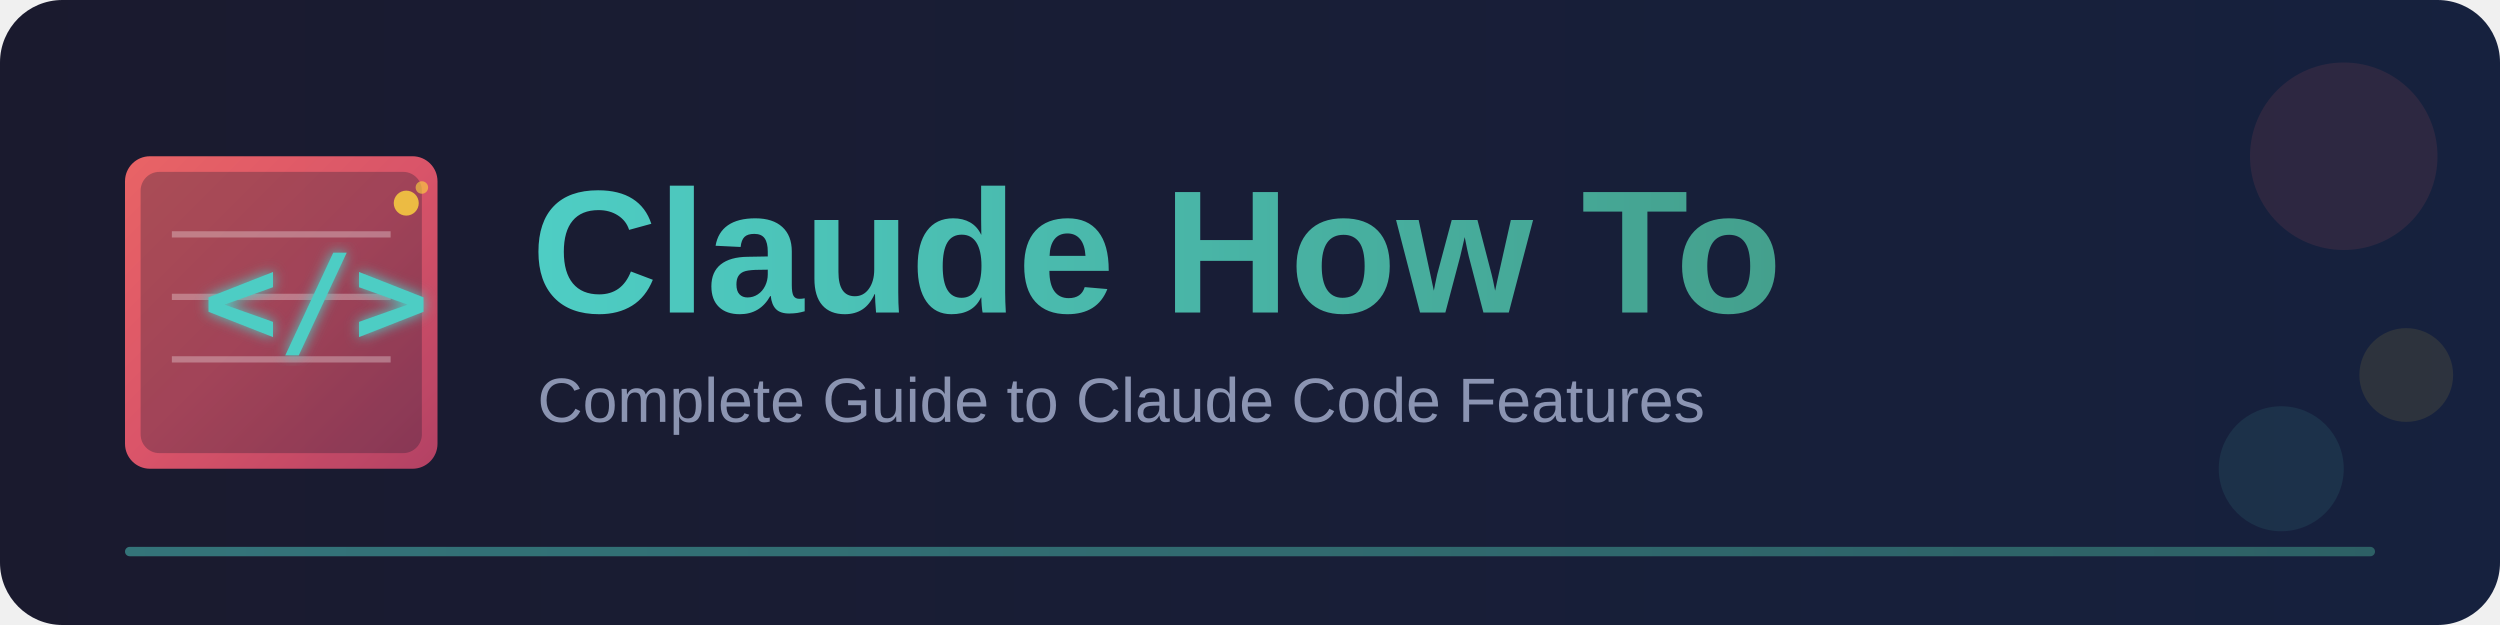
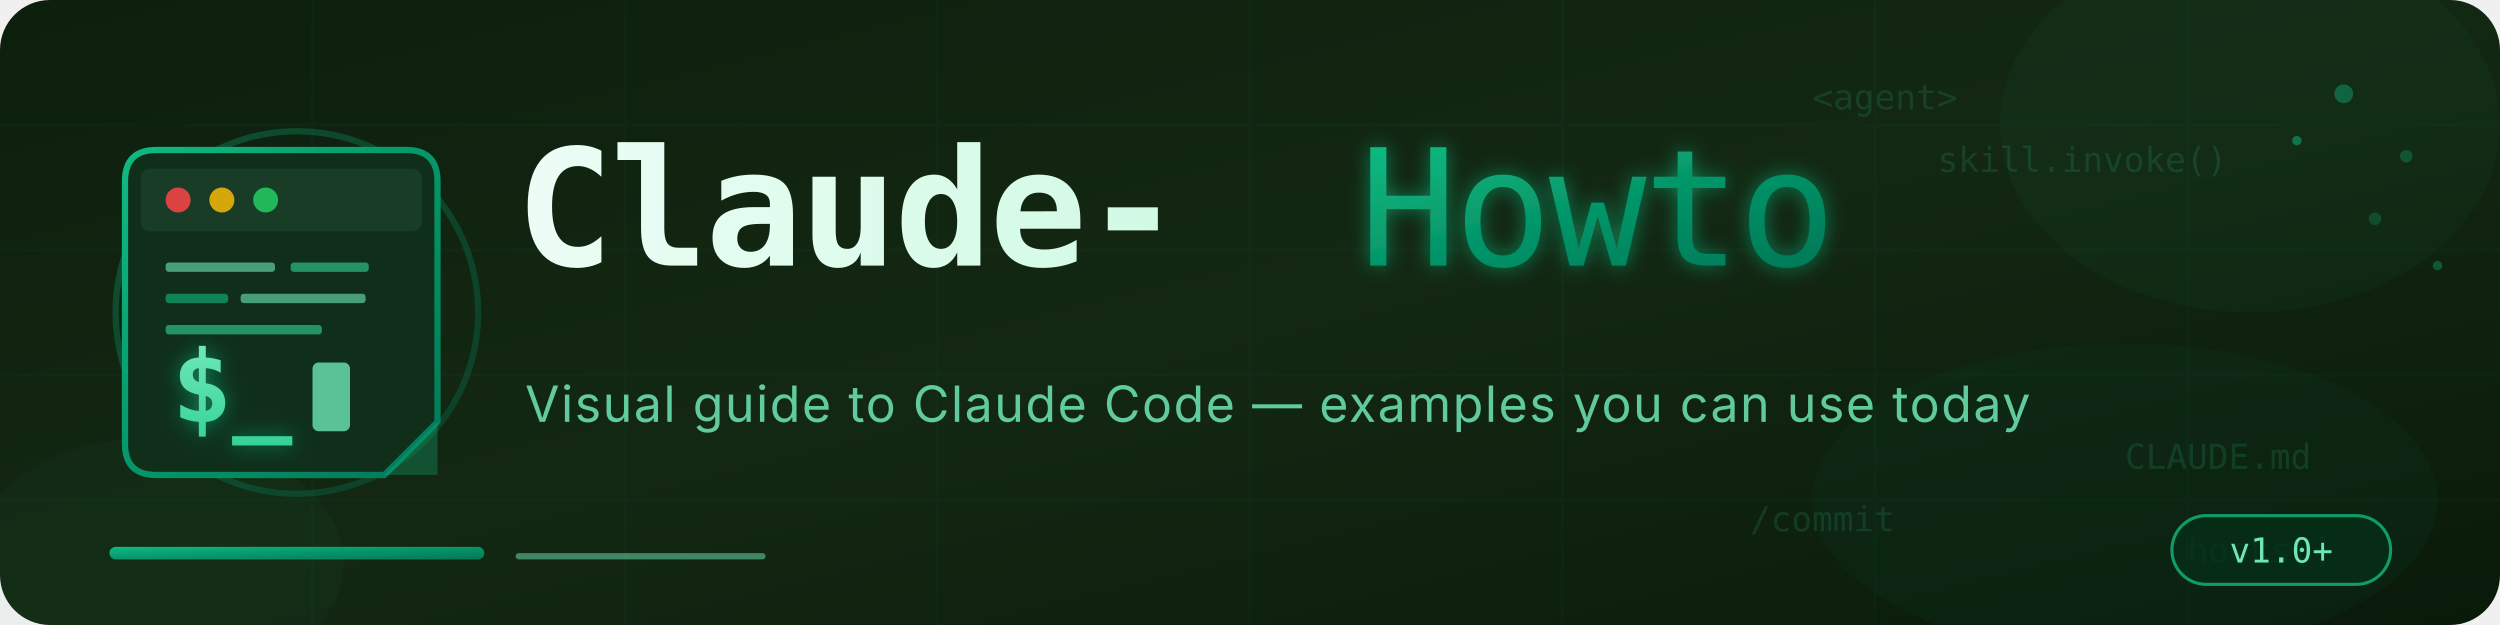
<svg xmlns="http://www.w3.org/2000/svg" width="800" height="200" viewBox="0 0 800 200">
  <defs>
-     <linearGradient id="bgGradient" x1="0%" y1="0%" x2="100%" y2="0%">
-       <stop offset="0%" style="stop-color:#1a1a2e;stop-opacity:1" />
-       <stop offset="100%" style="stop-color:#16213e;stop-opacity:1" />
+     <linearGradient id="bgGradient" x1="0%" y1="0%" x2="100%" y2="100%">
+       <stop offset="0%" style="stop-color:#0d1f0d" />
+       <stop offset="50%" style="stop-color:#132813" />
+       <stop offset="100%" style="stop-color:#0a1a0a" />
    </linearGradient>
-     <linearGradient id="iconGradient" x1="0%" y1="0%" x2="100%" y2="100%">
-       <stop offset="0%" style="stop-color:#ff6b6b;stop-opacity:1" />
-       <stop offset="50%" style="stop-color:#ee5a6f;stop-opacity:1" />
-       <stop offset="100%" style="stop-color:#c44569;stop-opacity:1" />
+     <linearGradient id="emeraldGradient" x1="0%" y1="0%" x2="100%" y2="100%">
+       <stop offset="0%" style="stop-color:#10b981" />
+       <stop offset="50%" style="stop-color:#059669" />
+       <stop offset="100%" style="stop-color:#047857" />
+     </linearGradient>
+     <linearGradient id="mintGradient" x1="0%" y1="0%" x2="0%" y2="100%">
+       <stop offset="0%" style="stop-color:#6ee7b7" />
+       <stop offset="100%" style="stop-color:#34d399" />
    </linearGradient>
    <linearGradient id="textGradient" x1="0%" y1="0%" x2="100%" y2="0%">
-       <stop offset="0%" style="stop-color:#4ecdc4;stop-opacity:1" />
-       <stop offset="100%" style="stop-color:#44a08d;stop-opacity:1" />
+       <stop offset="0%" style="stop-color:#ecfdf5" />
+       <stop offset="100%" style="stop-color:#d1fae5" />
    </linearGradient>
-     <filter id="glow">
-       <feGaussianBlur stdDeviation="2" result="coloredBlur" />
+     <filter id="glow" x="-50%" y="-50%" width="200%" height="200%">
+       <feGaussianBlur stdDeviation="3" result="blur" />
+       <feFlood flood-color="#10b981" flood-opacity="0.6" />
+       <feComposite in2="blur" operator="in" />
      <feMerge>
-         <feMergeNode in="coloredBlur" />
+         <feMergeNode />
        <feMergeNode in="SourceGraphic" />
      </feMerge>
    </filter>
+     <filter id="innerGlow" x="-20%" y="-20%" width="140%" height="140%">
+       <feGaussianBlur stdDeviation="2" result="blur" />
+       <feComposite in="SourceGraphic" in2="blur" operator="over" />
+     </filter>
+     <filter id="noise">
+       <feTurbulence type="fractalNoise" baseFrequency="0.9" numOctaves="4" result="noise" />
+       <feColorMatrix type="saturate" values="0" />
+       <feBlend in="SourceGraphic" in2="noise" mode="overlay" />
+     </filter>
+     <path id="leaf" d="M0,0 Q5,-10 15,-8 Q25,-5 20,5 Q15,15 5,12 Q-5,10 0,0" fill="url(#emeraldGradient)" />
  </defs>
-   <rect width="800" height="200" rx="20" fill="url(#bgGradient)" />
-   <g transform="translate(40, 50)">
-     <rect x="0" y="0" width="100" height="100" rx="8" fill="url(#iconGradient)" opacity="0.9" />
-     <rect x="5" y="5" width="90" height="90" rx="6" fill="#1a1a2e" opacity="0.3" />
-     <line x1="15" y1="25" x2="85" y2="25" stroke="#fff" stroke-width="2" opacity="0.3" />
-     <line x1="15" y1="45" x2="85" y2="45" stroke="#fff" stroke-width="2" opacity="0.3" />
-     <line x1="15" y1="65" x2="85" y2="65" stroke="#fff" stroke-width="2" opacity="0.3" />
-     <text x="25" y="60" font-family="monospace" font-size="40" font-weight="bold" fill="#4ecdc4" filter="url(#glow)">&lt;/&gt;</text>
-     <circle cx="90" cy="15" r="4" fill="#ffd93d" opacity="0.8" />
-     <circle cx="95" cy="10" r="2" fill="#ffd93d" opacity="0.6" />
+   <rect width="800" height="200" rx="16" fill="url(#bgGradient)" />
+   <g opacity="0.03">
+     <line x1="0" y1="40" x2="800" y2="40" stroke="#10b981" stroke-width="1" />
+     <line x1="0" y1="80" x2="800" y2="80" stroke="#10b981" stroke-width="1" />
+     <line x1="0" y1="120" x2="800" y2="120" stroke="#10b981" stroke-width="1" />
+     <line x1="0" y1="160" x2="800" y2="160" stroke="#10b981" stroke-width="1" />
+     <line x1="100" y1="0" x2="100" y2="200" stroke="#10b981" stroke-width="1" />
+     <line x1="200" y1="0" x2="200" y2="200" stroke="#10b981" stroke-width="1" />
+     <line x1="300" y1="0" x2="300" y2="200" stroke="#10b981" stroke-width="1" />
+     <line x1="400" y1="0" x2="400" y2="200" stroke="#10b981" stroke-width="1" />
+     <line x1="500" y1="0" x2="500" y2="200" stroke="#10b981" stroke-width="1" />
+     <line x1="600" y1="0" x2="600" y2="200" stroke="#10b981" stroke-width="1" />
+     <line x1="700" y1="0" x2="700" y2="200" stroke="#10b981" stroke-width="1" />
  </g>
-   <g transform="translate(170, 100)">
-     <text x="0" y="0" font-family="Arial, sans-serif" font-size="56" font-weight="bold" fill="url(#textGradient)">
-       Claude How To
+   <ellipse cx="720" cy="40" rx="80" ry="60" fill="#10b981" opacity="0.04" />
+   <ellipse cx="680" cy="160" rx="100" ry="50" fill="#059669" opacity="0.05" />
+   <ellipse cx="50" cy="180" rx="60" ry="40" fill="#34d399" opacity="0.03" />
+   <g transform="translate(35, 40)">
+     <circle cx="60" cy="60" r="58" fill="none" stroke="url(#emeraldGradient)" stroke-width="2" opacity="0.3" />
+     <path d="M15,8 L95,8 Q105,8 105,18 L105,95 L88,112 L15,112 Q5,112 5,102 L5,18 Q5,8 15,8" fill="#0f2f1a" stroke="url(#emeraldGradient)" stroke-width="2" />
+     <rect x="10" y="14" width="90" height="20" rx="3" fill="#1a4028" opacity="0.8" />
+     <circle cx="22" cy="24" r="4" fill="#ef4444" opacity="0.9" />
+     <circle cx="36" cy="24" r="4" fill="#eab308" opacity="0.9" />
+     <circle cx="50" cy="24" r="4" fill="#22c55e" opacity="0.9" />
+     <g opacity="0.6">
+       <rect x="18" y="44" width="35" height="3" rx="1" fill="#6ee7b7" />
+       <rect x="58" y="44" width="25" height="3" rx="1" fill="#34d399" />
+       <rect x="18" y="54" width="20" height="3" rx="1" fill="#10b981" />
+       <rect x="42" y="54" width="40" height="3" rx="1" fill="#6ee7b7" />
+       <rect x="18" y="64" width="50" height="3" rx="1" fill="#34d399" />
+     </g>
+     <text x="20" y="95" font-family="'SF Mono', 'Fira Code', Consolas, monospace" font-size="32" font-weight="bold" fill="url(#mintGradient)" filter="url(#glow)">$_</text>
+     <rect x="65" y="76" width="12" height="22" rx="2" fill="#6ee7b7" opacity="0.8" />
+     <path d="M88,112 L105,95 L105,112 Z" fill="#10b981" opacity="0.3" />
+   </g>
+   <g transform="translate(165, 85)">
+     <text x="0" y="0" font-family="'JetBrains Mono', 'SF Mono', 'Fira Code', monospace" font-size="52" font-weight="700" fill="url(#textGradient)" letter-spacing="-1">
+       Claude-
    </text>
-     <text x="2" y="35" font-family="Arial, sans-serif" font-size="20" fill="#a8b2d1" opacity="0.8">
-       Complete Guide to Claude Code Features
+     <text x="270" y="0" font-family="'JetBrains Mono', 'SF Mono', 'Fira Code', monospace" font-size="52" font-weight="400" fill="url(#emeraldGradient)" letter-spacing="-1" filter="url(#glow)">
+       Howto
    </text>
  </g>
-   <circle cx="750" cy="50" r="30" fill="#ff6b6b" opacity="0.1" />
-   <circle cx="730" cy="150" r="20" fill="#4ecdc4" opacity="0.1" />
-   <circle cx="770" cy="120" r="15" fill="#ffd93d" opacity="0.1" />
-   <rect x="40" y="175" width="720" height="3" rx="1.5" fill="url(#textGradient)" opacity="0.5" />
+   <text x="168" y="135" font-family="'Inter', 'SF Pro', -apple-system, sans-serif" font-size="16" fill="#6ee7b7" opacity="0.85" letter-spacing="0.5">
+     Visual guide to Claude Code — examples you can use today
+   </text>
+   <g opacity="0.15" font-family="monospace" font-size="11" fill="#34d399">
+     <text x="580" y="35">&lt;agent&gt;</text>
+     <text x="620" y="55">skill.invoke()</text>
+     <text x="560" y="170">/commit</text>
+     <text x="680" y="150">CLAUDE.md</text>
+     <text x="700" y="180">hooks[]</text>
+   </g>
+   <rect x="35" y="175" width="120" height="4" rx="2" fill="url(#emeraldGradient)" />
+   <rect x="165" y="177" width="80" height="2" rx="1" fill="#6ee7b7" opacity="0.5" />
+   <g fill="#10b981">
+     <circle cx="750" cy="30" r="3" opacity="0.4" />
+     <circle cx="770" cy="50" r="2" opacity="0.3" />
+     <circle cx="735" cy="45" r="1.5" opacity="0.5" />
+     <circle cx="760" cy="70" r="2" opacity="0.25" />
+     <circle cx="780" cy="85" r="1.5" opacity="0.35" />
+   </g>
+   <g transform="translate(695, 165)">
+     <rect x="0" y="0" width="70" height="22" rx="11" fill="#052e16" stroke="#10b981" stroke-width="1" opacity="0.8" />
+     <text x="35" y="15" font-family="monospace" font-size="11" fill="#6ee7b7" text-anchor="middle">v1.0+</text>
+   </g>
</svg>
